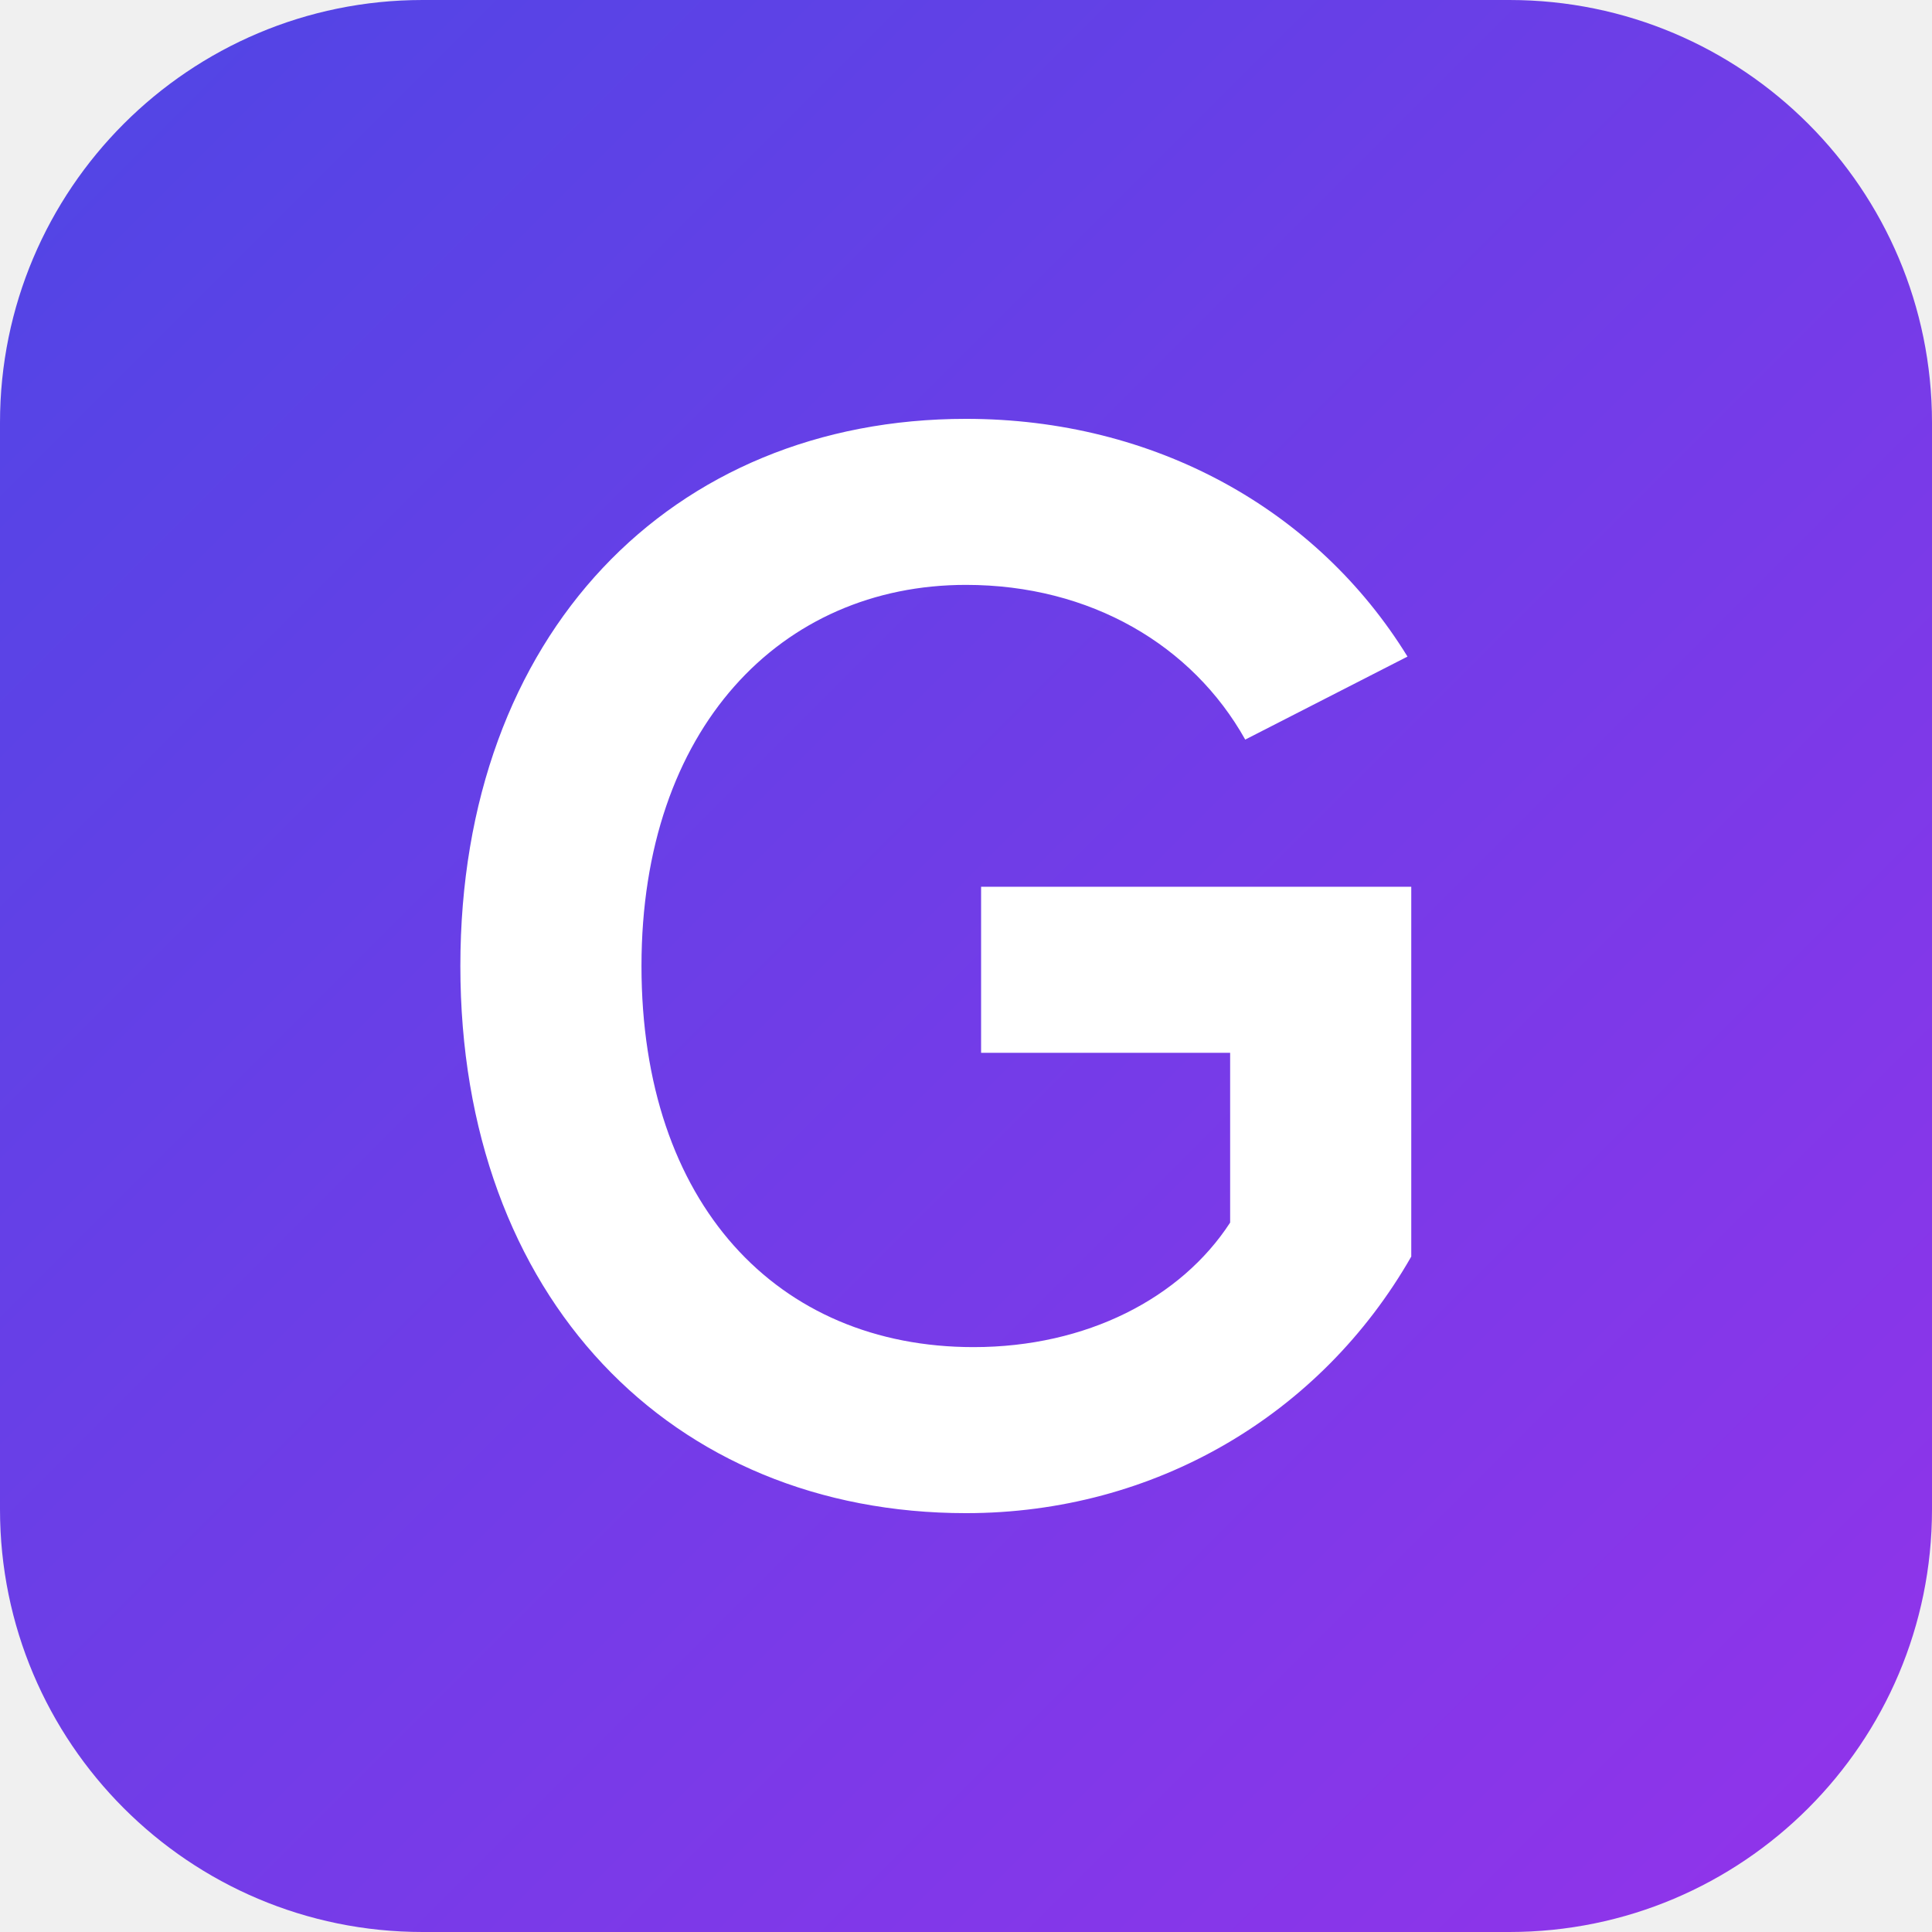
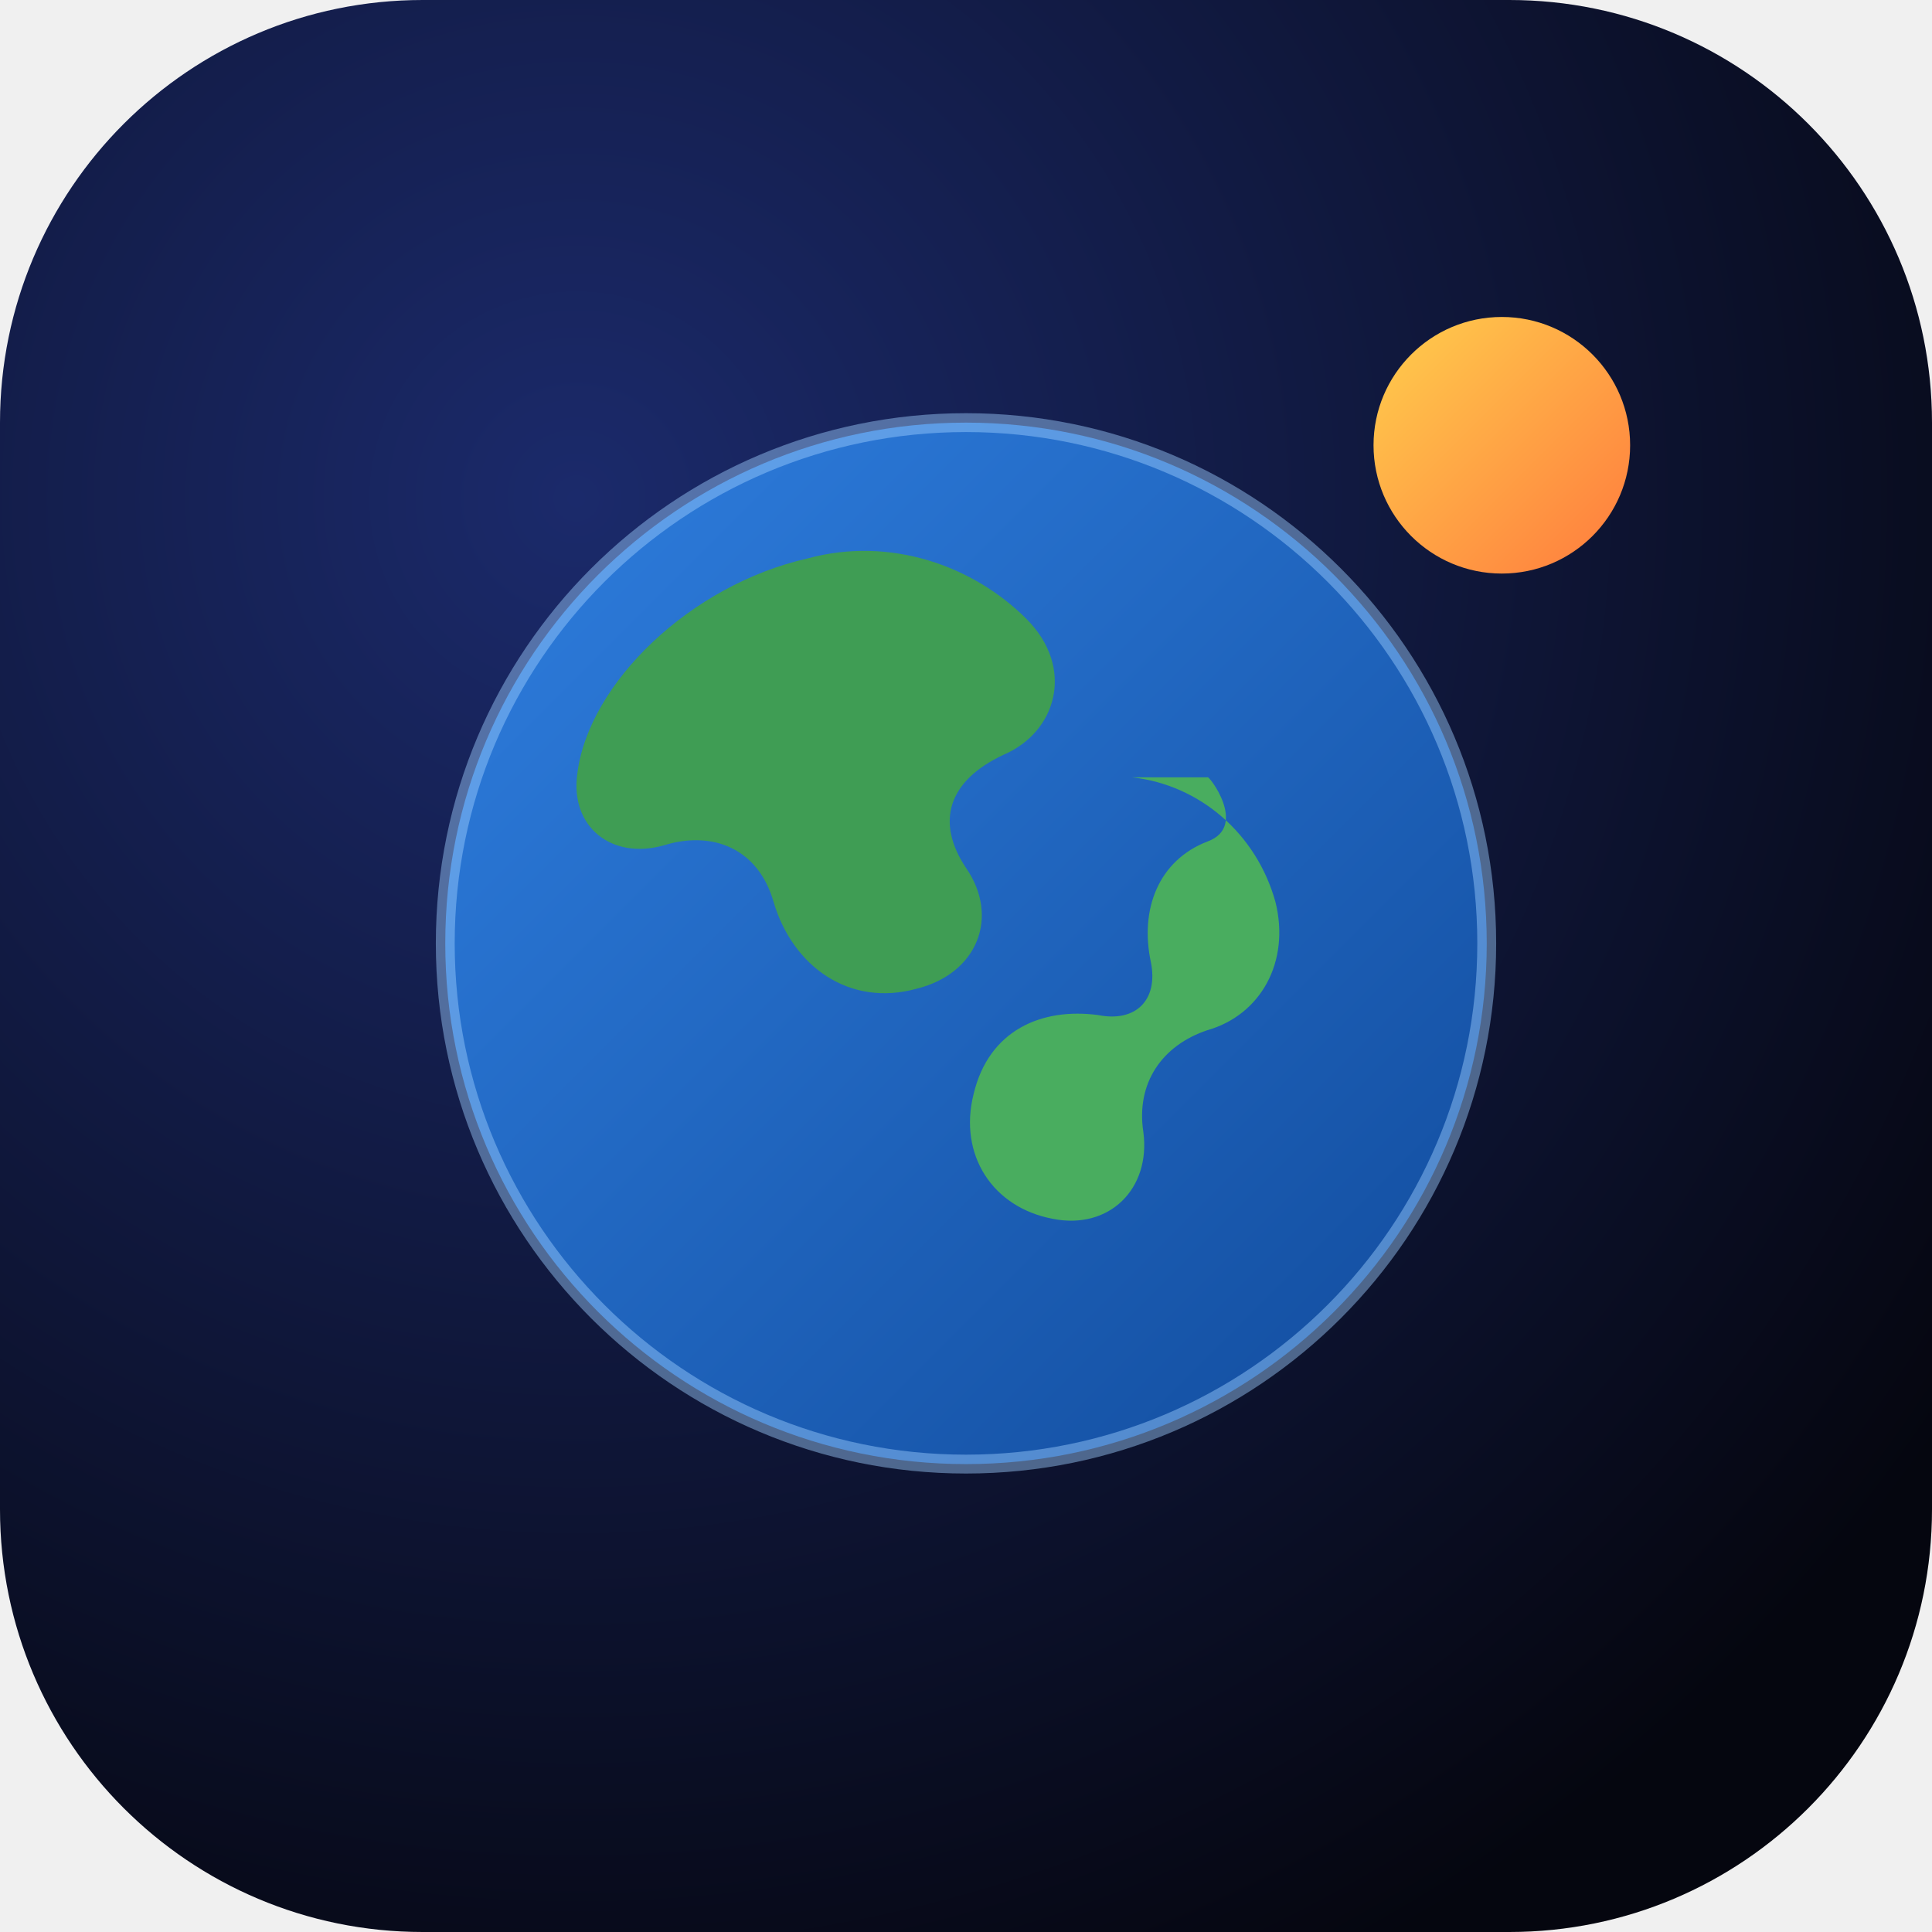
- <svg xmlns="http://www.w3.org/2000/svg" viewBox="0 0 512 512" role="img" aria-label="GBAIRAI TRAVAIL">
+ <svg xmlns="http://www.w3.org/2000/svg" viewBox="0 0 512 512" role="img" aria-label="GBAIRAI ZONE">
  <defs>
-     <linearGradient id="g" x1="0" y1="0" x2="1" y2="1">
-       <stop offset="0%" stop-color="#4f46e5" />
-       <stop offset="100%" stop-color="#9333ea" />
+     <radialGradient id="sky" cx="30%" cy="26%" r="85%">
+       <stop offset="0%" stop-color="#1b2a6b" />
+       <stop offset="100%" stop-color="#05060f" />
+     </radialGradient>
+     <linearGradient id="oc" x1="0" y1="0" x2="1" y2="1">
+       <stop offset="0%" stop-color="#2f7fe0" />
+       <stop offset="100%" stop-color="#114b9c" />
+     </linearGradient>
+     <linearGradient id="ring" x1="0" y1="0" x2="1" y2="1">
+       <stop offset="0%" stop-color="#ffcf4d" />
+       <stop offset="100%" stop-color="#ff7a3d" />
    </linearGradient>
  </defs>
-   <rect width="512" height="512" rx="112" fill="url(#g)" />
-   <path fill="#ffffff" d="M330 196c-14-25-41-41-74-41-49 0-86 38-86 101s36 101 88 101c30 0 55-13 68-33v-45h-66v-44h114v98c-24 42-68 68-118 68-78 0-134-57-134-145S178 111 256 111c50 0 93 24 117 63z" />
+   <rect width="512" height="512" rx="112" fill="url(#sky)" />
+   <circle cx="256" cy="250" r="138" fill="url(#oc)" />
+   <path fill="#3f9d54" d="M214 148c22-6 44 2 58 16 13 13 8 30-6 36-15 7-18 18-10 30 9 13 3 28-13 32-18 5-33-6-38-23-4-14-16-19-29-15-14 4-25-5-23-19 3-24 30-50 61-57z" />
+   <path fill="#49ad5f" d="M300 206c18 2 33 15 38 33 4 16-4 30-18 34-12 4-19 14-17 27 2 15-9 26-24 23-16-3-25-17-21-33 4-17 18-23 33-21 10 2 16-4 14-14-3-14 2-27 15-32 11-4 0-18 0-17z" />
+   <circle cx="256" cy="250" r="138" fill="none" stroke="#9fd0ff" stroke-opacity=".45" stroke-width="5" />
+   <circle cx="398" cy="118" r="34" fill="url(#ring)" />
</svg>
